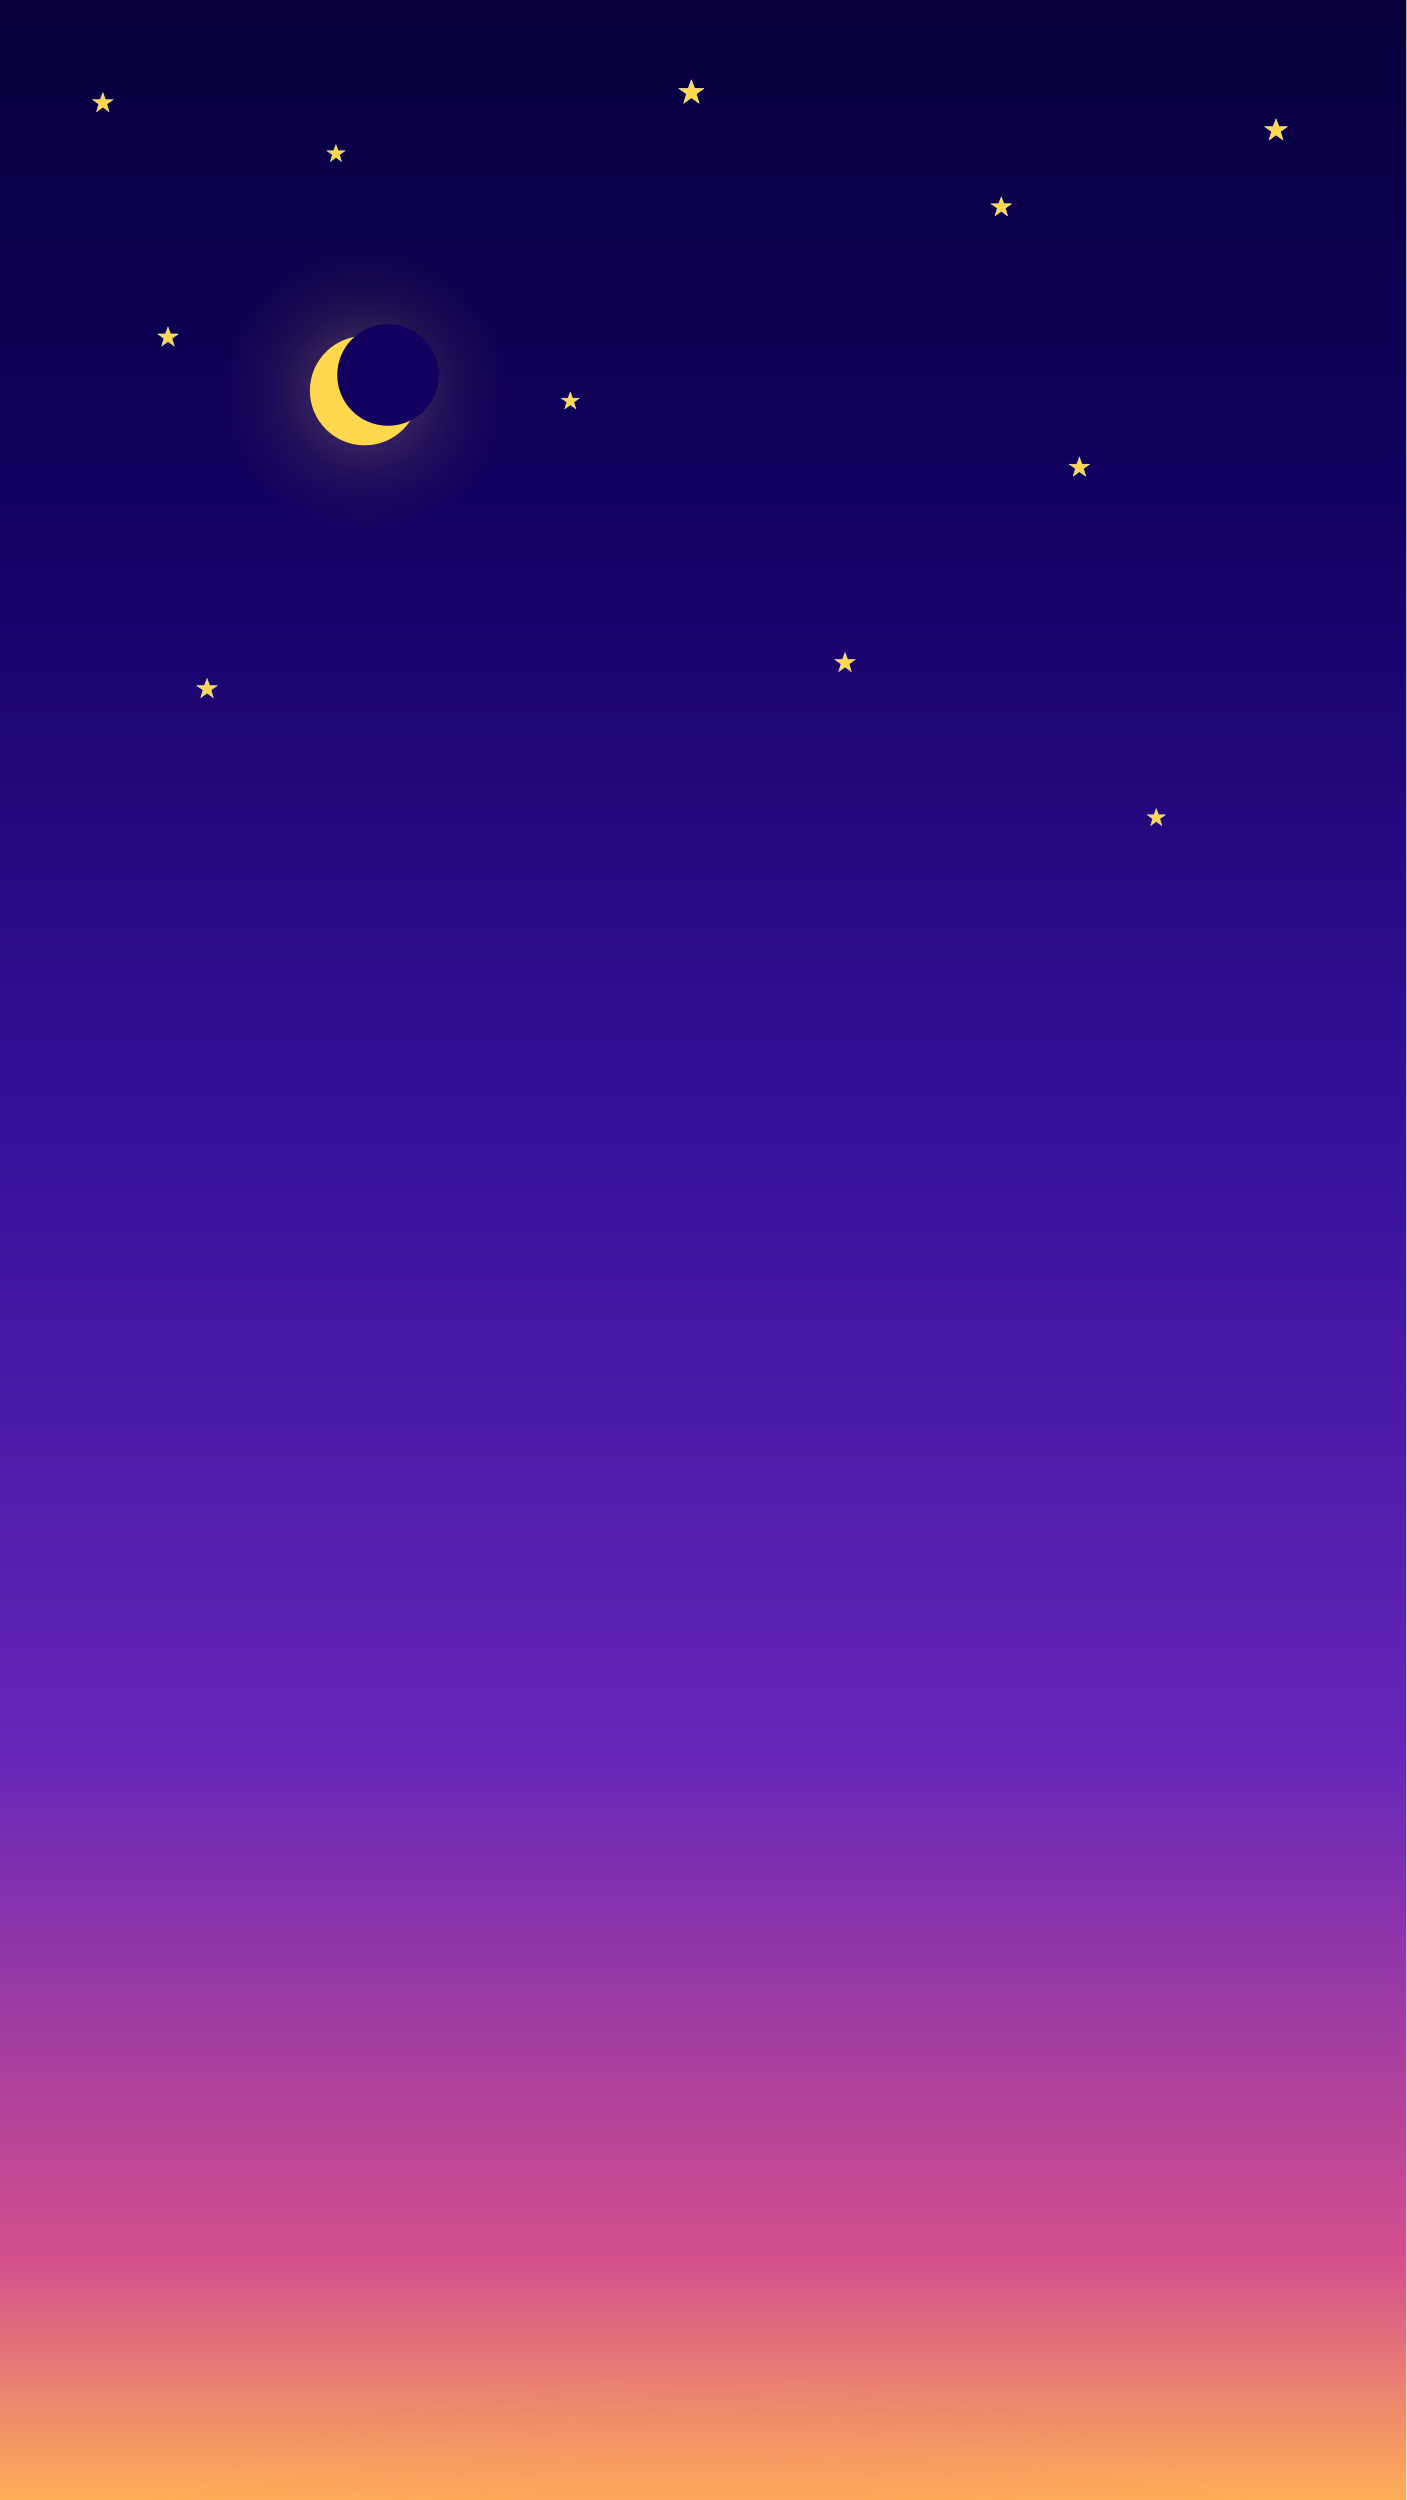
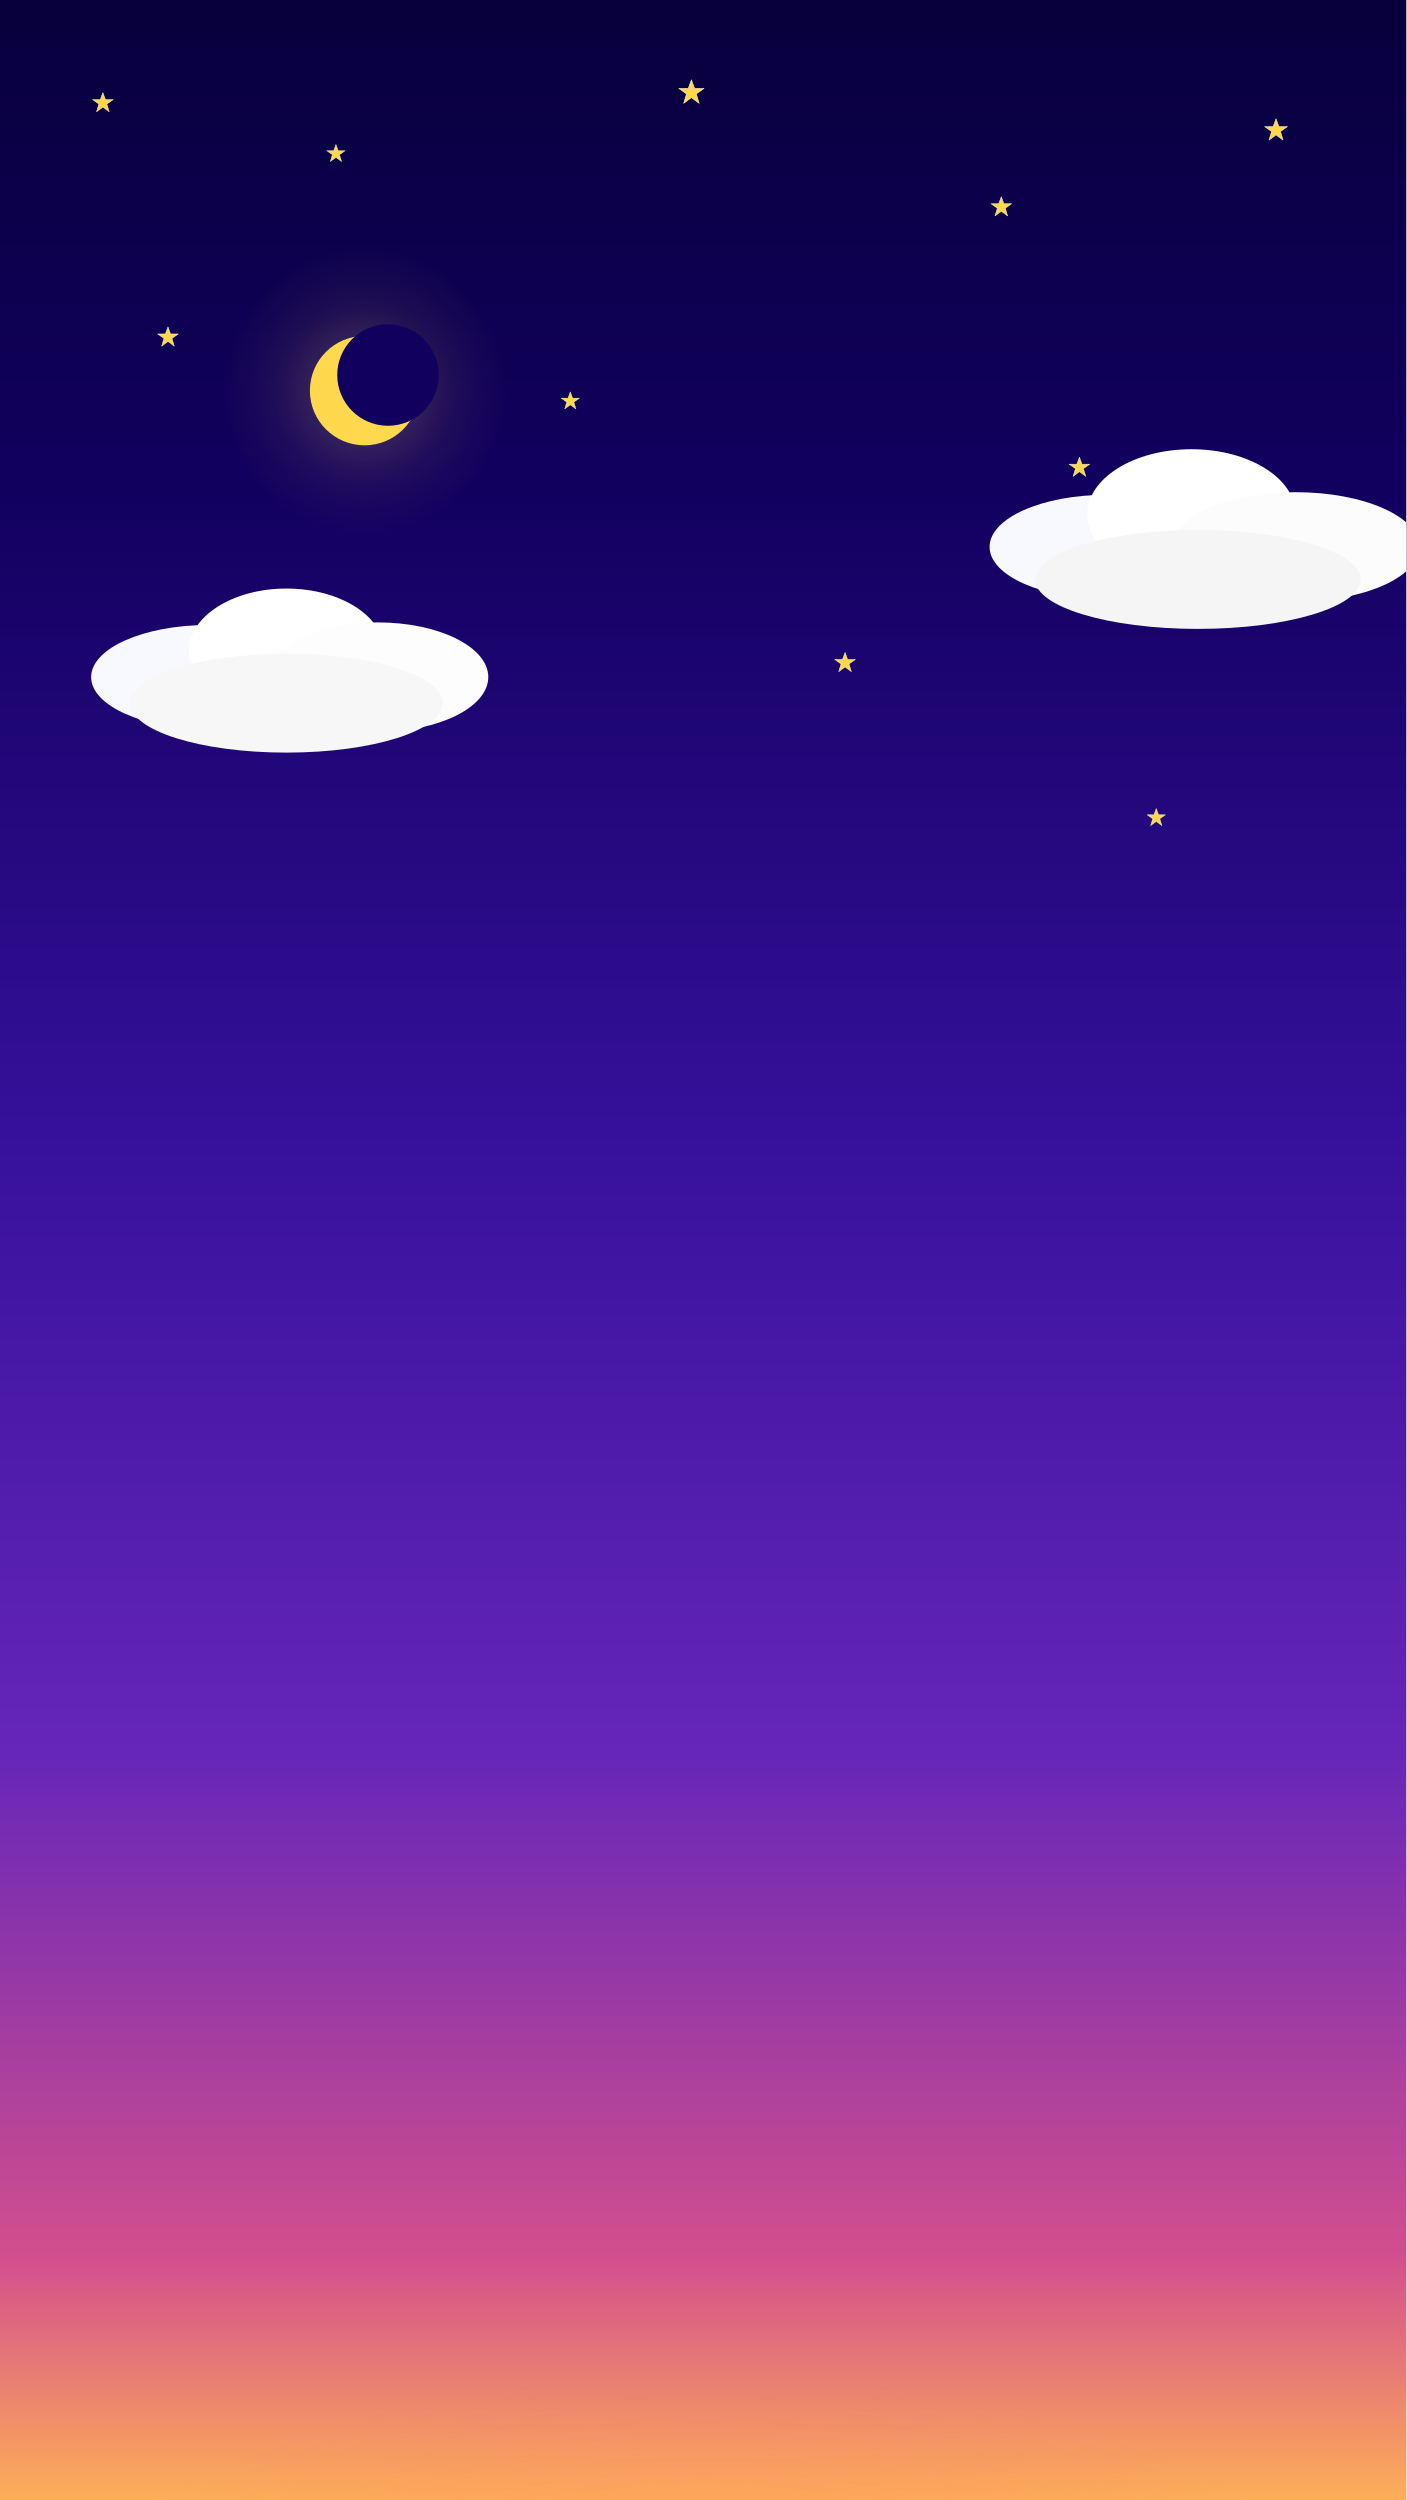
<svg xmlns="http://www.w3.org/2000/svg" viewBox="0 0 1080 1920" preserveAspectRatio="xMidYMid slice" id="scene">
  <defs>
    <linearGradient id="skyGradient" x1="0%" y1="0%" x2="0%" y2="100%">
      <stop offset="0%" stop-color="#07003b" />
      <stop offset="20%" stop-color="#12005f" />
      <stop offset="45%" stop-color="#35109a" />
      <stop offset="70%" stop-color="#6626b9" />
      <stop offset="90%" stop-color="#d34f8d" />
      <stop offset="100%" stop-color="#ffb255" />
    </linearGradient>
    <radialGradient id="sunGlow" cx="50%" cy="100%" r="60%">
      <stop offset="0%" stop-color="#ffe58a" stop-opacity="1" />
      <stop offset="18%" stop-color="#ffca63" stop-opacity=".85" />
      <stop offset="40%" stop-color="#ff9a52" stop-opacity=".45" />
      <stop offset="70%" stop-color="#ff6d7a" stop-opacity=".18" />
      <stop offset="100%" stop-color="#ff6d7a" stop-opacity="0" />
    </radialGradient>
    <symbol id="starShape" viewBox="0 0 100 100">
      <path d="M50 6 L61 36 L94 36 L67 55 L77 88 L50 68 L23 88 L33 55 L6 36 L39 36 Z" fill="#FFD84D" stroke="#FFF8C4" stroke-width="2" stroke-linejoin="round" />
    </symbol>
    <radialGradient id="moonHalo">
      <stop offset="0%" stop-color="#FFF9C4" stop-opacity=".22" />
      <stop offset="55%" stop-color="#FFD54F" stop-opacity=".08" />
      <stop offset="100%" stop-color="#FFD54F" stop-opacity="0" />
    </radialGradient>
    <filter id="starGlow" x="-100%" y="-100%" width="300%" height="300%">
      <feGaussianBlur stdDeviation="2.5" result="blur" />
      <feMerge>
        <feMergeNode in="blur" />
        <feMergeNode in="SourceGraphic" />
      </feMerge>
    </filter>
  </defs>
  <rect id="sky" x="0" y="0" width="1080" height="1920" fill="url(#skyGradient)" />
  <g id="stars">
    <use href="#starShape" x="70" y="70" width="18" height="18" />
    <use href="#starShape" x="250" y="110" width="16" height="16" />
    <use href="#starShape" x="520" y="60" width="22" height="22" />
    <use href="#starShape" x="760" y="150" width="18" height="18" />
    <use href="#starShape" x="970" y="90" width="20" height="20" />
    <use href="#starShape" x="120" y="250" width="18" height="18" />
    <use href="#starShape" x="430" y="300" width="16" height="16" />
    <use href="#starShape" x="820" y="350" width="18" height="18" />
    <use href="#starShape" x="150" y="520" width="18" height="18" />
    <use href="#starShape" x="640" y="500" width="18" height="18" />
    <use href="#starShape" x="880" y="620" width="16" height="16" />
  </g>
  <g id="moonLayer">
    <circle cx="280" cy="300" r="110" fill="url(#moonHalo)" opacity=".9" />
    <circle cx="280" cy="300" r="70" fill="url(#moonHalo)" opacity=".5" />
    <circle cx="280" cy="300" r="42" fill="#FFD84D" />
    <circle cx="298" cy="288" r="39" fill="#12005f" />
  </g>
  <ellipse id="horizonGlow" cx="540" cy="1920" rx="650" ry="500" fill="url(#sunGlow)" />
  <g id="starLayer">

</g>
  <g id="cloudLayer">
- 
- </g>
+     <g id="cloud1">
+       <ellipse cx="160" cy="520" rx="90" ry="40" fill="#F8F8FF" />
+       <ellipse cx="220" cy="500" rx="75" ry="48" fill="#FFFFFF" />
+       <ellipse cx="290" cy="520" rx="85" ry="42" fill="#FDFDFD" />
+       <ellipse cx="220" cy="540" rx="120" ry="38" fill="#F7F7F7" />
+     </g>
+     <g id="cloud2">
+       <ellipse cx="850" cy="420" rx="90" ry="40" fill="#F8F8FF" />
+       <ellipse cx="915" cy="395" rx="80" ry="50" fill="#FFFFFF" />
+       <ellipse cx="995" cy="420" rx="95" ry="42" fill="#FCFCFC" />
+       <ellipse cx="920" cy="445" rx="125" ry="38" fill="#F5F5F5" />
+     </g>
+   </g>
  <g id="balloonLayer">

</g>
  <g id="birdLayer">

</g>
  <g id="treeLayer">

</g>
  <g id="schoolLayer">

</g>
  <g id="studentLayer">

</g>
  <g id="grassLayer">

</g>
  <g id="flowerLayer">

</g>
  <g id="fireflyLayer">

</g>
  <g id="effectLayer">

</g>
</svg>
